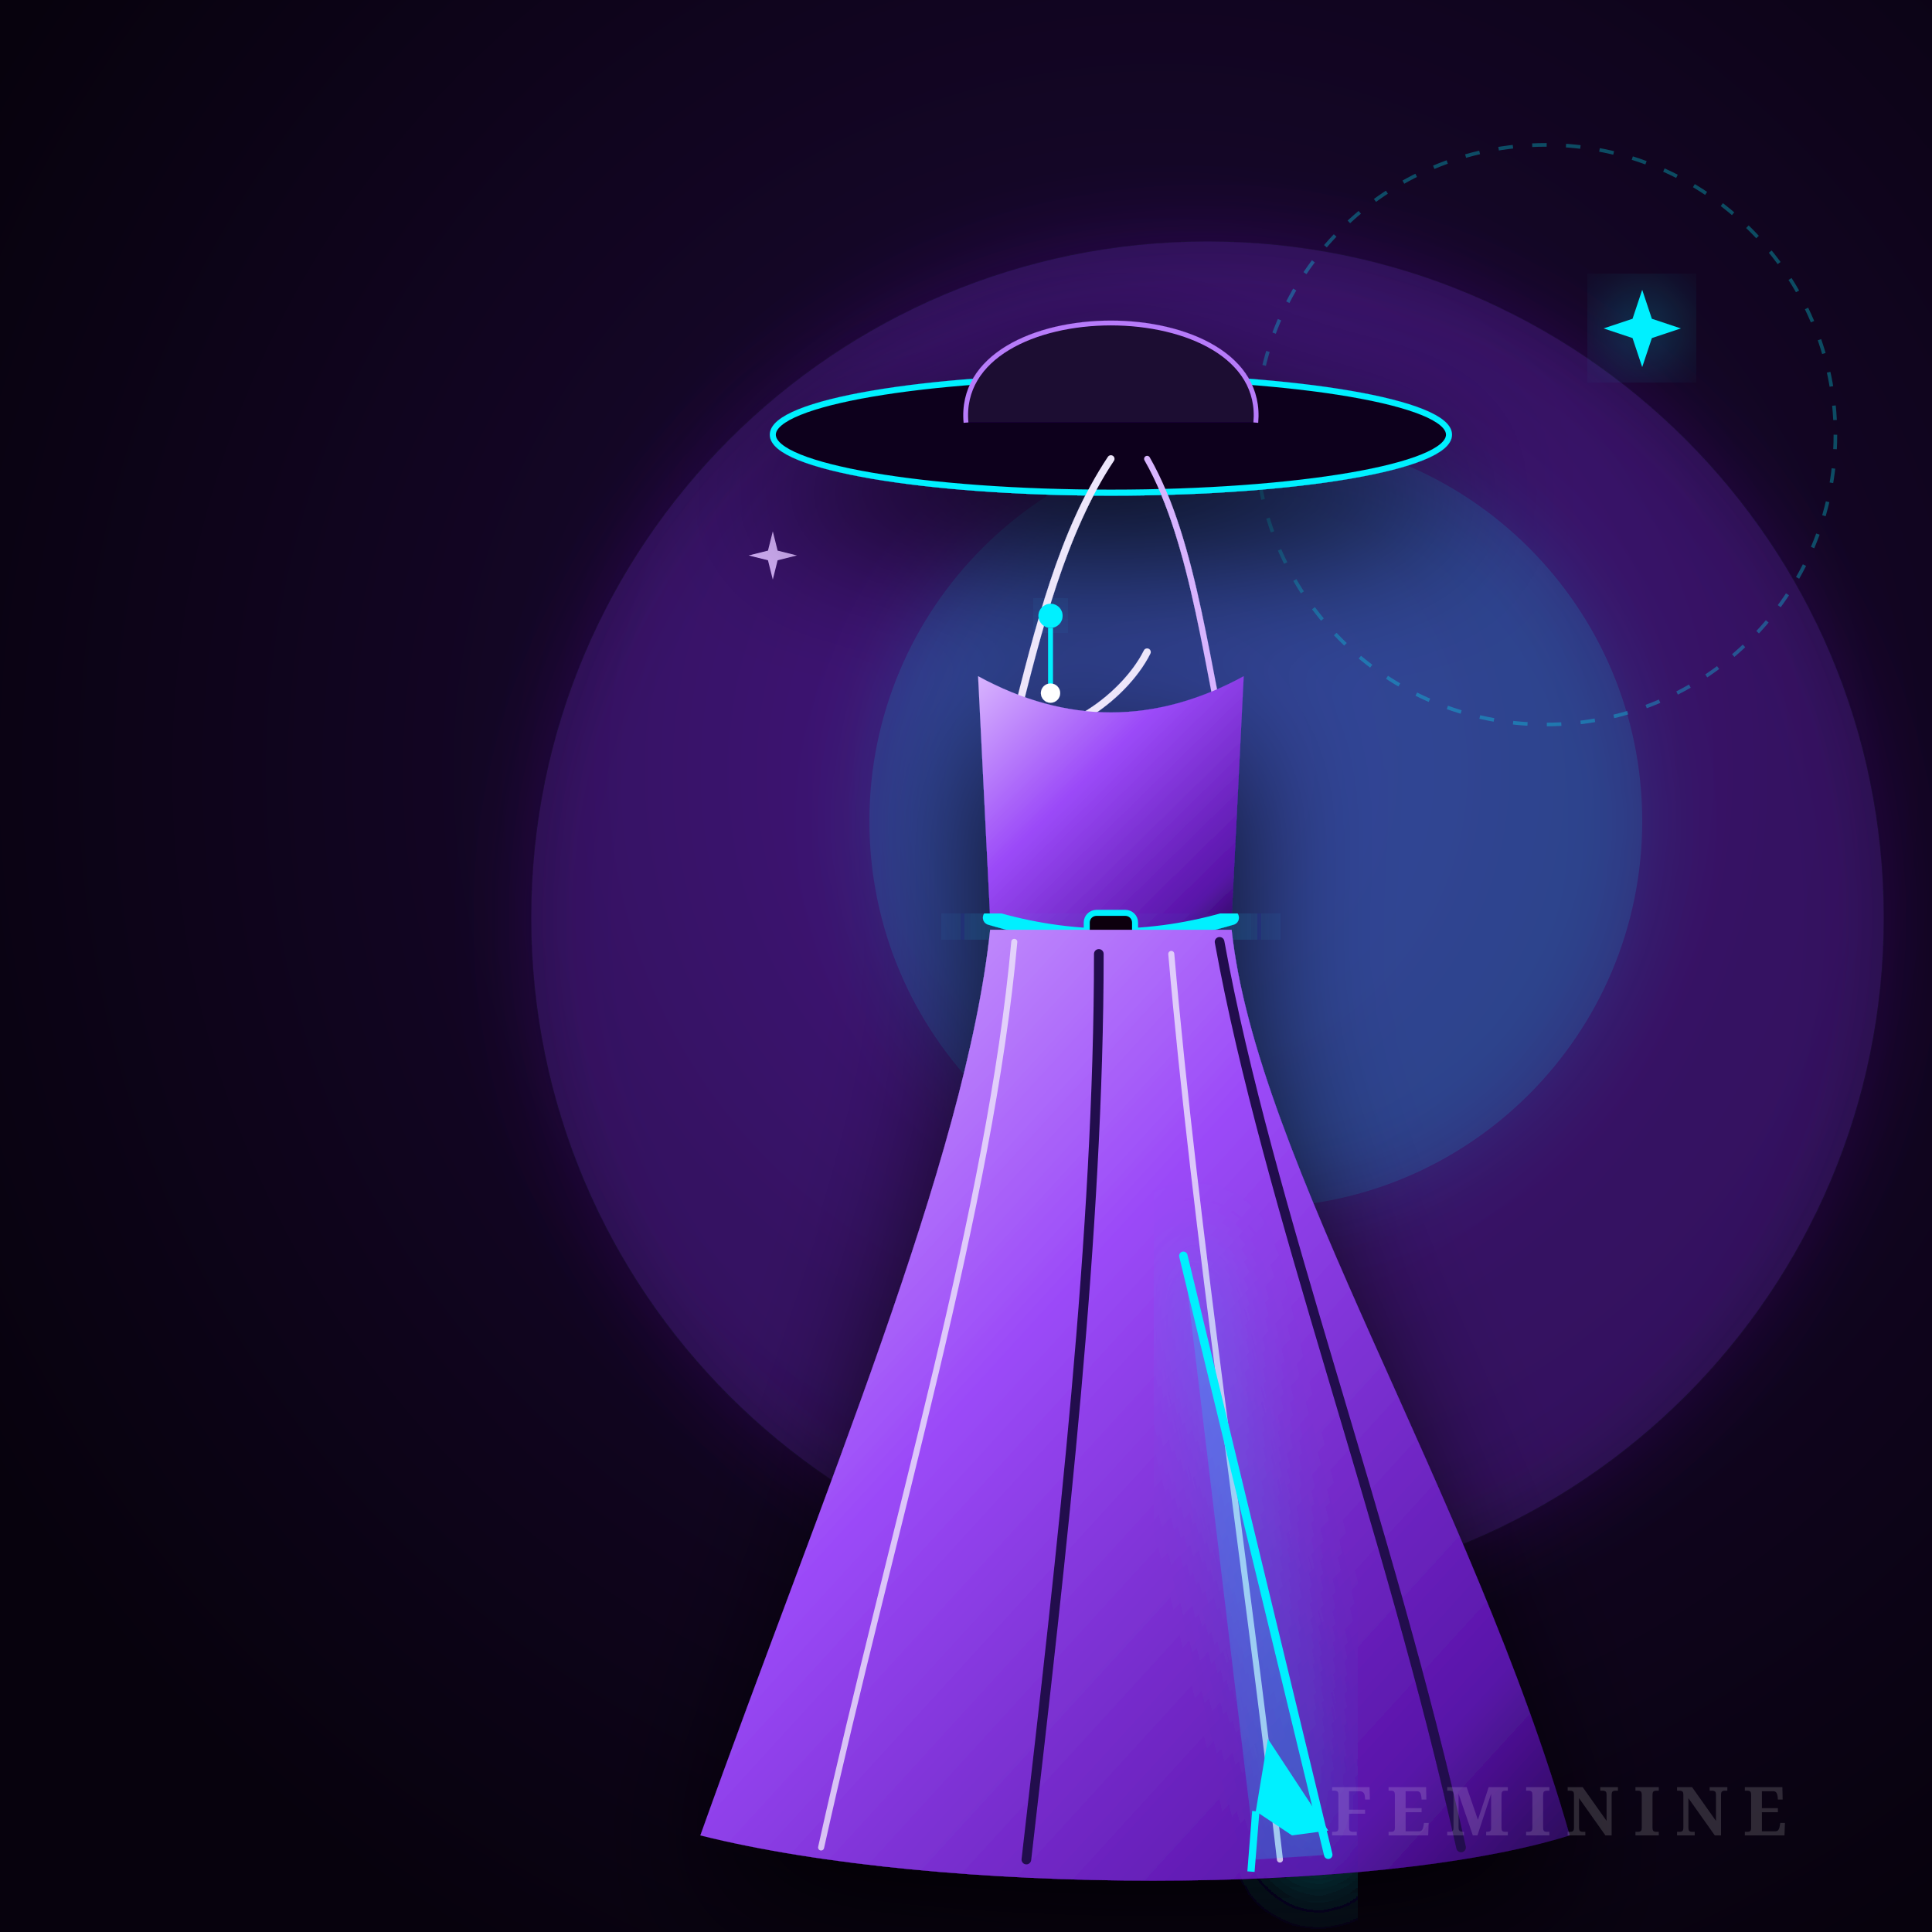
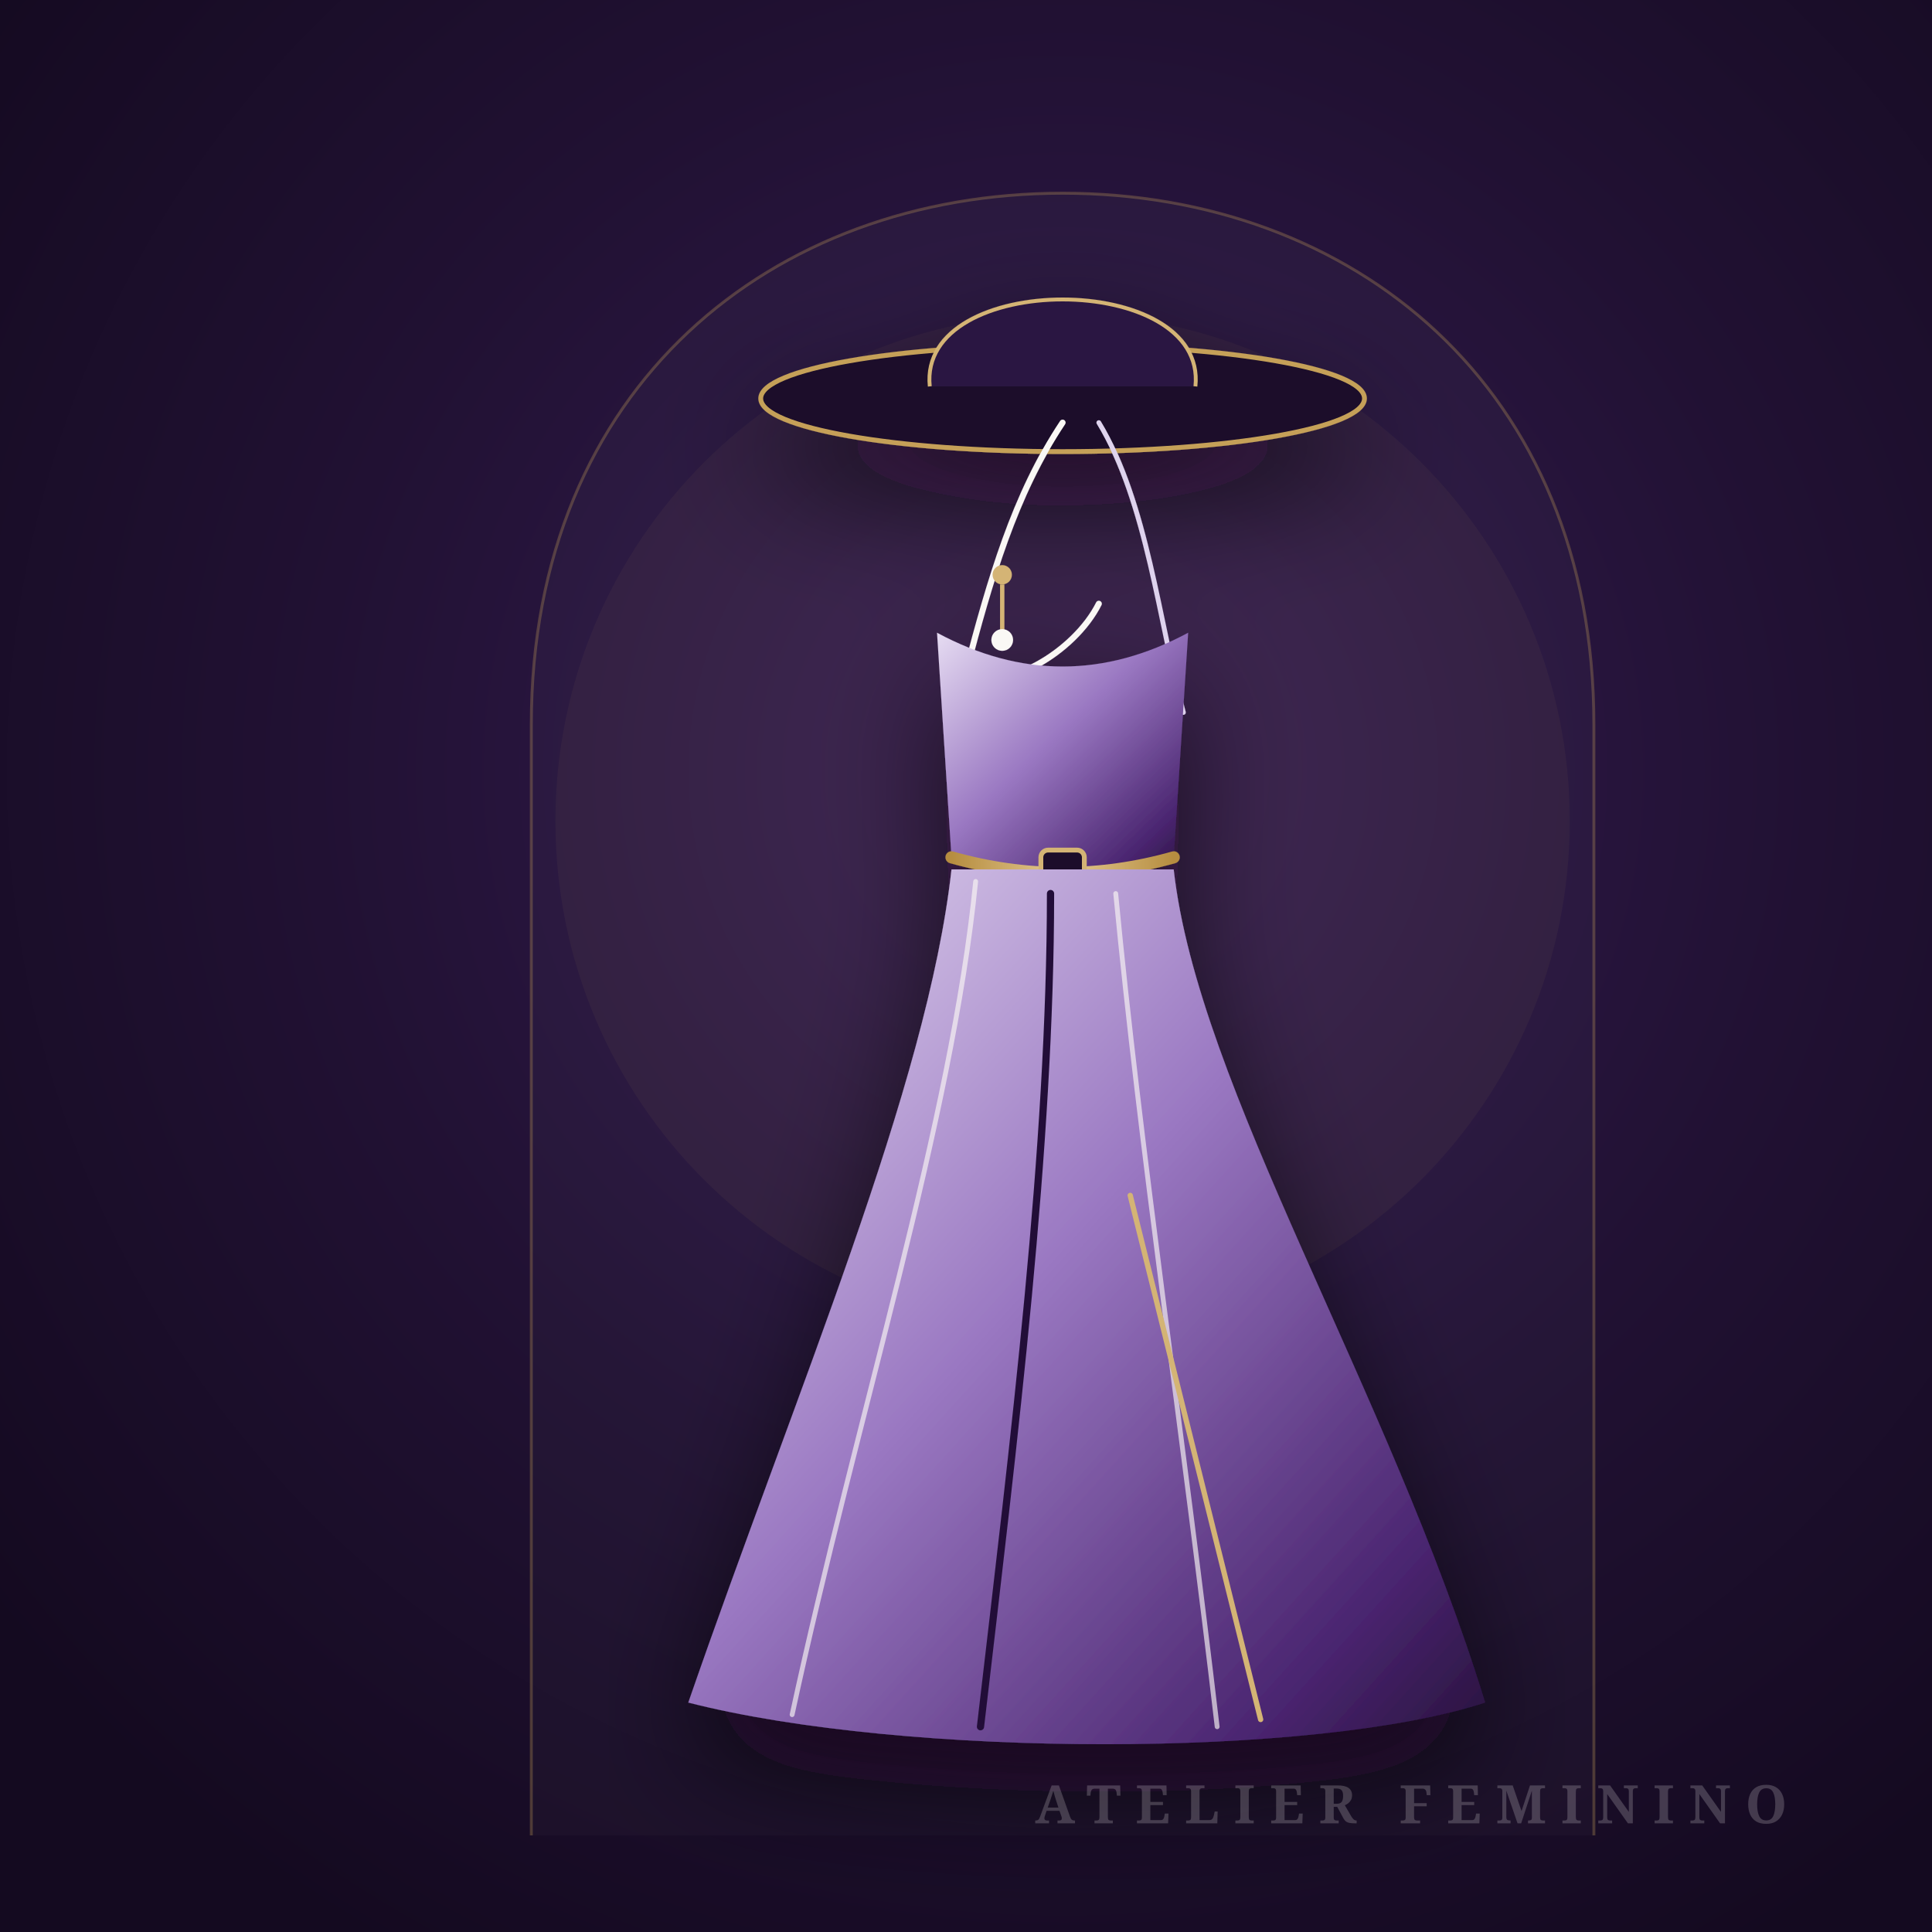
<svg xmlns="http://www.w3.org/2000/svg" viewBox="0 0 800 800" width="800" height="800" fill="none">
  <defs>
-     <radialGradient id="catFemBg" cx="60%" cy="40%" r="70%">
-       <stop offset="0%" stop-color="#2A0B54" />
-       <stop offset="45%" stop-color="#140626" />
-       <stop offset="100%" stop-color="#07020D" />
+     <radialGradient id="catFemBg" cx="55%" cy="40%" r="70%">
+       <stop offset="0%" stop-color="#351C52" />
+       <stop offset="55%" stop-color="#211133" />
+       <stop offset="100%" stop-color="#140A20" />
    </radialGradient>
    <linearGradient id="silkFlow" x1="0%" y1="0%" x2="100%" y2="100%">
-       <stop offset="0%" stop-color="#D8B4FE" />
-       <stop offset="40%" stop-color="#9B4AF8" />
-       <stop offset="85%" stop-color="#5814A8" />
-       <stop offset="100%" stop-color="#240A4E" />
+       <stop offset="0%" stop-color="#E6DCF2" />
+       <stop offset="45%" stop-color="#9A78C2" />
+       <stop offset="85%" stop-color="#4A2570" />
+       <stop offset="100%" stop-color="#28133D" />
    </linearGradient>
-     <linearGradient id="cyanGlowFem" x1="0%" y1="0%" x2="100%" y2="100%">
-       <stop offset="0%" stop-color="#00F0FF" />
-       <stop offset="100%" stop-color="#06B6D4" />
+     <linearGradient id="goldBelt" x1="0%" y1="0%" x2="100%" y2="0%">
+       <stop offset="0%" stop-color="#B68D40" />
+       <stop offset="50%" stop-color="#E5CA93" />
+       <stop offset="100%" stop-color="#B68D40" />
    </linearGradient>
-     <filter id="softGlowFem" x="-20%" y="-20%" width="140%" height="140%">
-       <feGaussianBlur stdDeviation="16" result="blur" />
-       <feComposite in="SourceGraphic" in2="blur" operator="over" />
-     </filter>
    <filter id="shadowFem" x="-10%" y="-10%" width="120%" height="130%">
-       <feDropShadow dx="0" dy="24" stdDeviation="28" flood-color="#000000" flood-opacity="0.8" />
+       <feDropShadow dx="0" dy="20" stdDeviation="24" flood-color="#09040E" flood-opacity="0.65" />
    </filter>
  </defs>
  <rect width="800" height="800" fill="url(#catFemBg)" />
-   <circle cx="500" cy="380" r="280" fill="#7C24E0" fill-opacity="0.18" filter="url(#softGlowFem)" />
-   <circle cx="520" cy="340" r="160" fill="#00F0FF" fill-opacity="0.12" filter="url(#softGlowFem)" />
-   <circle cx="640" cy="180" r="120" stroke="#00F0FF" stroke-width="1.5" stroke-opacity="0.3" stroke-dasharray="6 8" />
-   <path d="M 680 120 L 684 132 L 696 136 L 684 140 L 680 152 L 676 140 L 664 136 L 676 132 Z" fill="#00F0FF" filter="url(#softGlowFem)" />
-   <path d="M 320 220 L 322 228 L 330 230 L 322 232 L 320 240 L 318 232 L 310 230 L 318 228 Z" fill="#D8B4FE" />
-   <g filter="url(#shadowFem)" transform="translate(180, 40)">
-     <ellipse cx="280" cy="140" rx="140" ry="24" fill="#0E031E" stroke="#00F0FF" stroke-width="2.5" />
-     <path d="M 220,135 C 215,80 345,80 340,135" fill="#1B0733" stroke="#B77BFA" stroke-width="2" />
-     <path d="M 280,150 C 260,180 250,220 240,260 C 255,270 285,250 295,230" stroke="#EDE6FA" stroke-width="3" stroke-linecap="round" fill="none" />
-     <path d="M 295,150 C 315,185 320,240 330,280" stroke="#D8B4FE" stroke-width="2.5" stroke-linecap="round" fill="none" />
-     <circle cx="255" cy="215" r="5" fill="#00F0FF" filter="url(#softGlowFem)" />
-     <line x1="255" y1="220" x2="255" y2="245" stroke="#00F0FF" stroke-width="2" />
-     <circle cx="255" cy="247" r="4" fill="#FFFFFF" />
-     <path d="M 225,240 Q 280,270 335,240 L 330,340 Q 280,355 230,340 Z" fill="url(#silkFlow)" />
-     <path d="M 230,340 Q 280,355 330,340" stroke="#00F0FF" stroke-width="6" stroke-linecap="round" filter="url(#softGlowFem)" />
-     <rect x="270" y="338" width="20" height="18" rx="4" fill="#07020D" stroke="#00F0FF" stroke-width="2.5" />
-     <path d="M 230,345 C 220,440 160,580 110,720 C 210,745 390,745 470,720 C 430,580 340,440 330,345 Z" fill="url(#silkFlow)" />
-     <path d="M 240,350 C 230,460 190,590 160,725" stroke="#EDE6FA" stroke-width="2.5" stroke-opacity="0.8" stroke-linecap="round" />
-     <path d="M 275,355 C 275,470 260,600 245,730" stroke="#240A4E" stroke-width="4" stroke-linecap="round" />
-     <path d="M 305,355 C 315,470 335,600 350,730" stroke="#EDE6FA" stroke-width="2.5" stroke-opacity="0.8" stroke-linecap="round" />
-     <path d="M 325,350 C 345,460 395,590 425,725" stroke="#240A4E" stroke-width="4" stroke-linecap="round" />
-     <path d="M 310,480 L 370,728" stroke="#00F0FF" stroke-width="3.5" stroke-linecap="round" filter="url(#softGlowFem)" />
-     <polygon points="310,480 370,728 340,730" fill="rgba(0, 240, 255, 0.2)" />
-     <path d="M 345,680 L 340,710 L 355,720 L 370,718 Z" fill="#00F0FF" />
-     <line x1="340" y1="710" x2="338" y2="735" stroke="#00F0FF" stroke-width="3" />
+   <path d="M 220,760 L 220,300 C 220,160 320,80 440,80 C 560,80 660,160 660,300 L 660,760" stroke="#C5A059" stroke-width="1.2" stroke-opacity="0.3" fill="rgba(255, 255, 255, 0.02)" />
+   <circle cx="440" cy="340" r="210" fill="#C5A059" fill-opacity="0.06" />
+   <g filter="url(#shadowFem)" transform="translate(150, 30)">
+     <ellipse cx="290" cy="135" rx="125" ry="22" fill="#1A0D29" stroke="#C5A059" stroke-width="2" />
+     <path d="M 235,130 C 230,82 350,82 345,130" fill="#2A1542" stroke="#D4B475" stroke-width="1.6" />
+     <path d="M 290,145 C 270,175 260,210 250,248 C 265,258 295,240 305,220" stroke="#FAF8F5" stroke-width="2.5" stroke-linecap="round" fill="none" />
+     <path d="M 305,145 C 325,178 330,228 340,265" stroke="#DFD3EE" stroke-width="2" stroke-linecap="round" fill="none" />
+     <circle cx="265" cy="208" r="4" fill="#D4B475" />
+     <line x1="265" y1="212" x2="265" y2="232" stroke="#D4B475" stroke-width="1.8" />
+     <circle cx="265" cy="235" r="4.5" fill="#FAF8F5" />
+     <path d="M 238,232 Q 290,260 342,232 L 336,325 Q 290,338 244,325 Z" fill="url(#silkFlow)" />
+     <path d="M 244,325 Q 290,338 336,325" stroke="url(#goldBelt)" stroke-width="5" stroke-linecap="round" />
+     <rect x="281" y="322" width="18" height="15" rx="3" fill="#1A0D29" stroke="#D4B475" stroke-width="2" />
+     <path d="M 244,330 C 234,420 180,545 135,675 C 225,698 395,698 465,675 C 425,545 346,420 336,330 Z" fill="url(#silkFlow)" />
+     <path d="M 254,335 C 244,435 205,555 178,680" stroke="#FAF8F5" stroke-width="2" stroke-opacity="0.65" stroke-linecap="round" />
+     <path d="M 285,340 C 285,445 270,565 256,685" stroke="#231138" stroke-width="3" stroke-linecap="round" />
+     <path d="M 312,340 C 322,445 340,565 354,685" stroke="#FAF8F5" stroke-width="2" stroke-opacity="0.65" stroke-linecap="round" />
+     <path d="M 318,465 L 372,682" stroke="#D4B475" stroke-width="2.2" stroke-linecap="round" />
  </g>
-   <text x="740" y="760" font-family="'Bodoni Moda', serif" font-size="28" font-weight="700" fill="rgba(255, 255, 255, 0.15)" letter-spacing="6" text-anchor="end">FEMININE</text>
+   <text x="740" y="755" font-family="'Bodoni Moda', Georgia, serif" font-size="22" font-weight="600" fill="rgba(250, 248, 245, 0.2)" letter-spacing="6" text-anchor="end">ATELIER FEMININO</text>
</svg>
